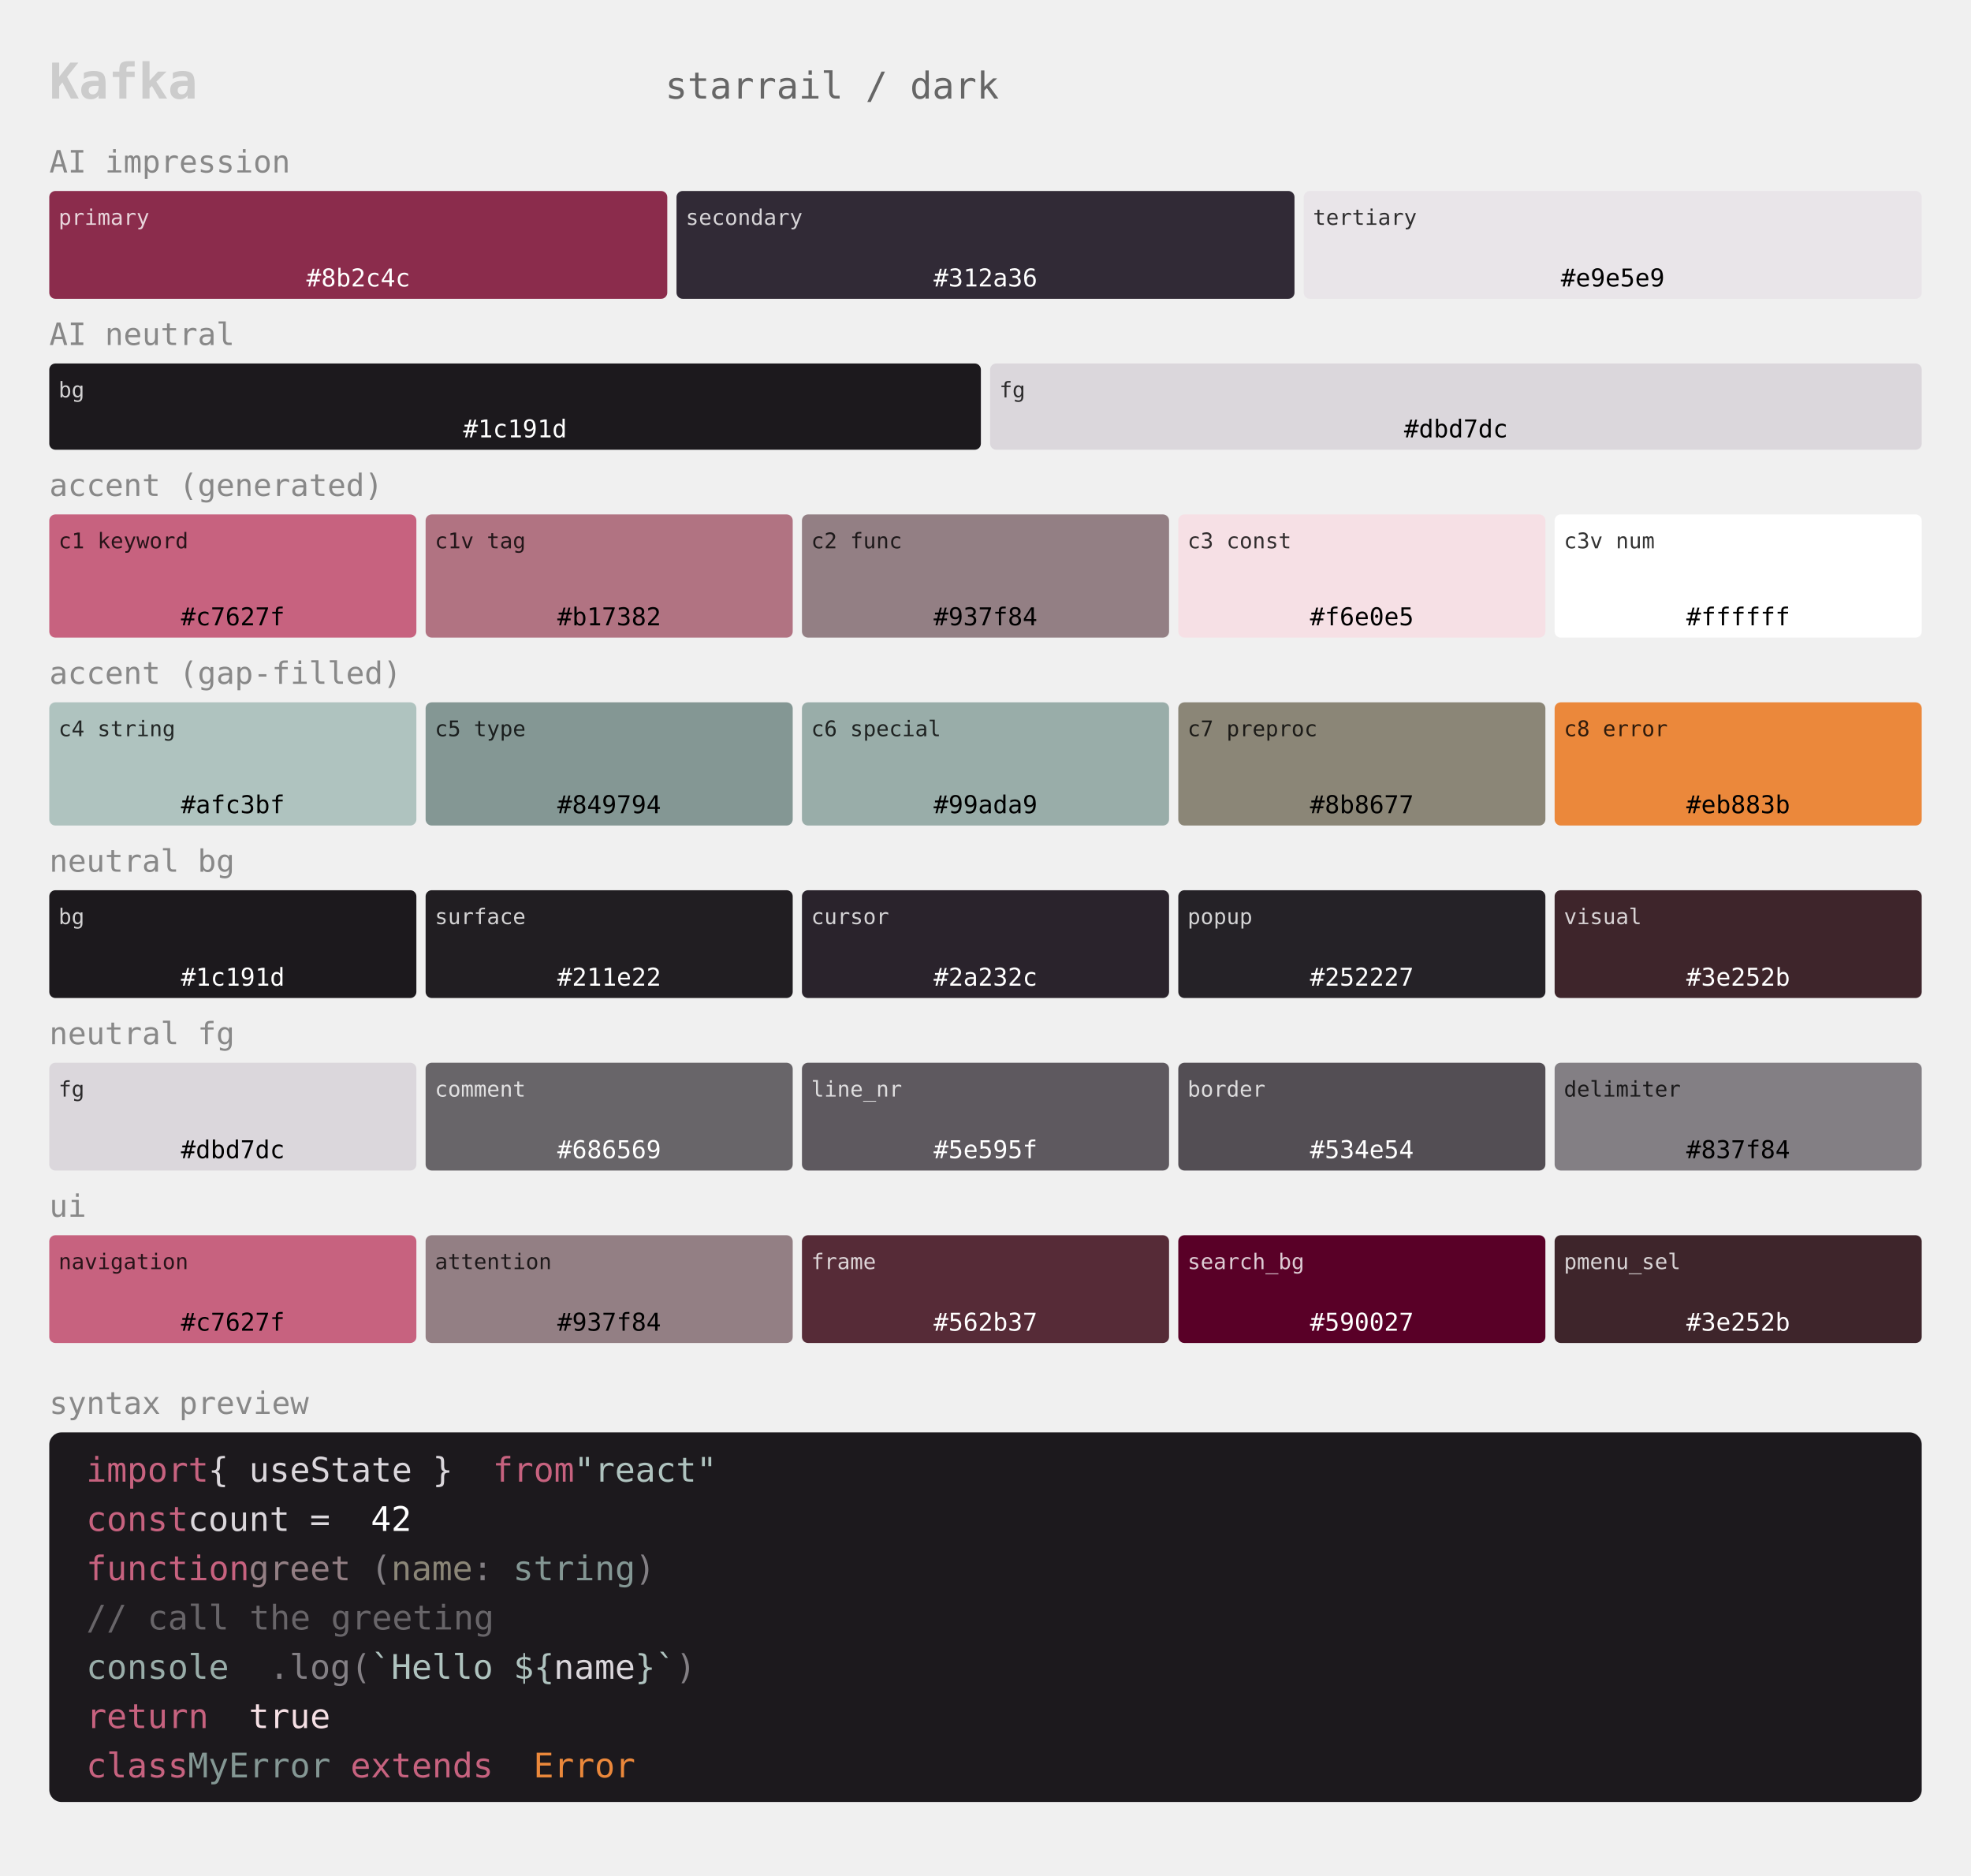
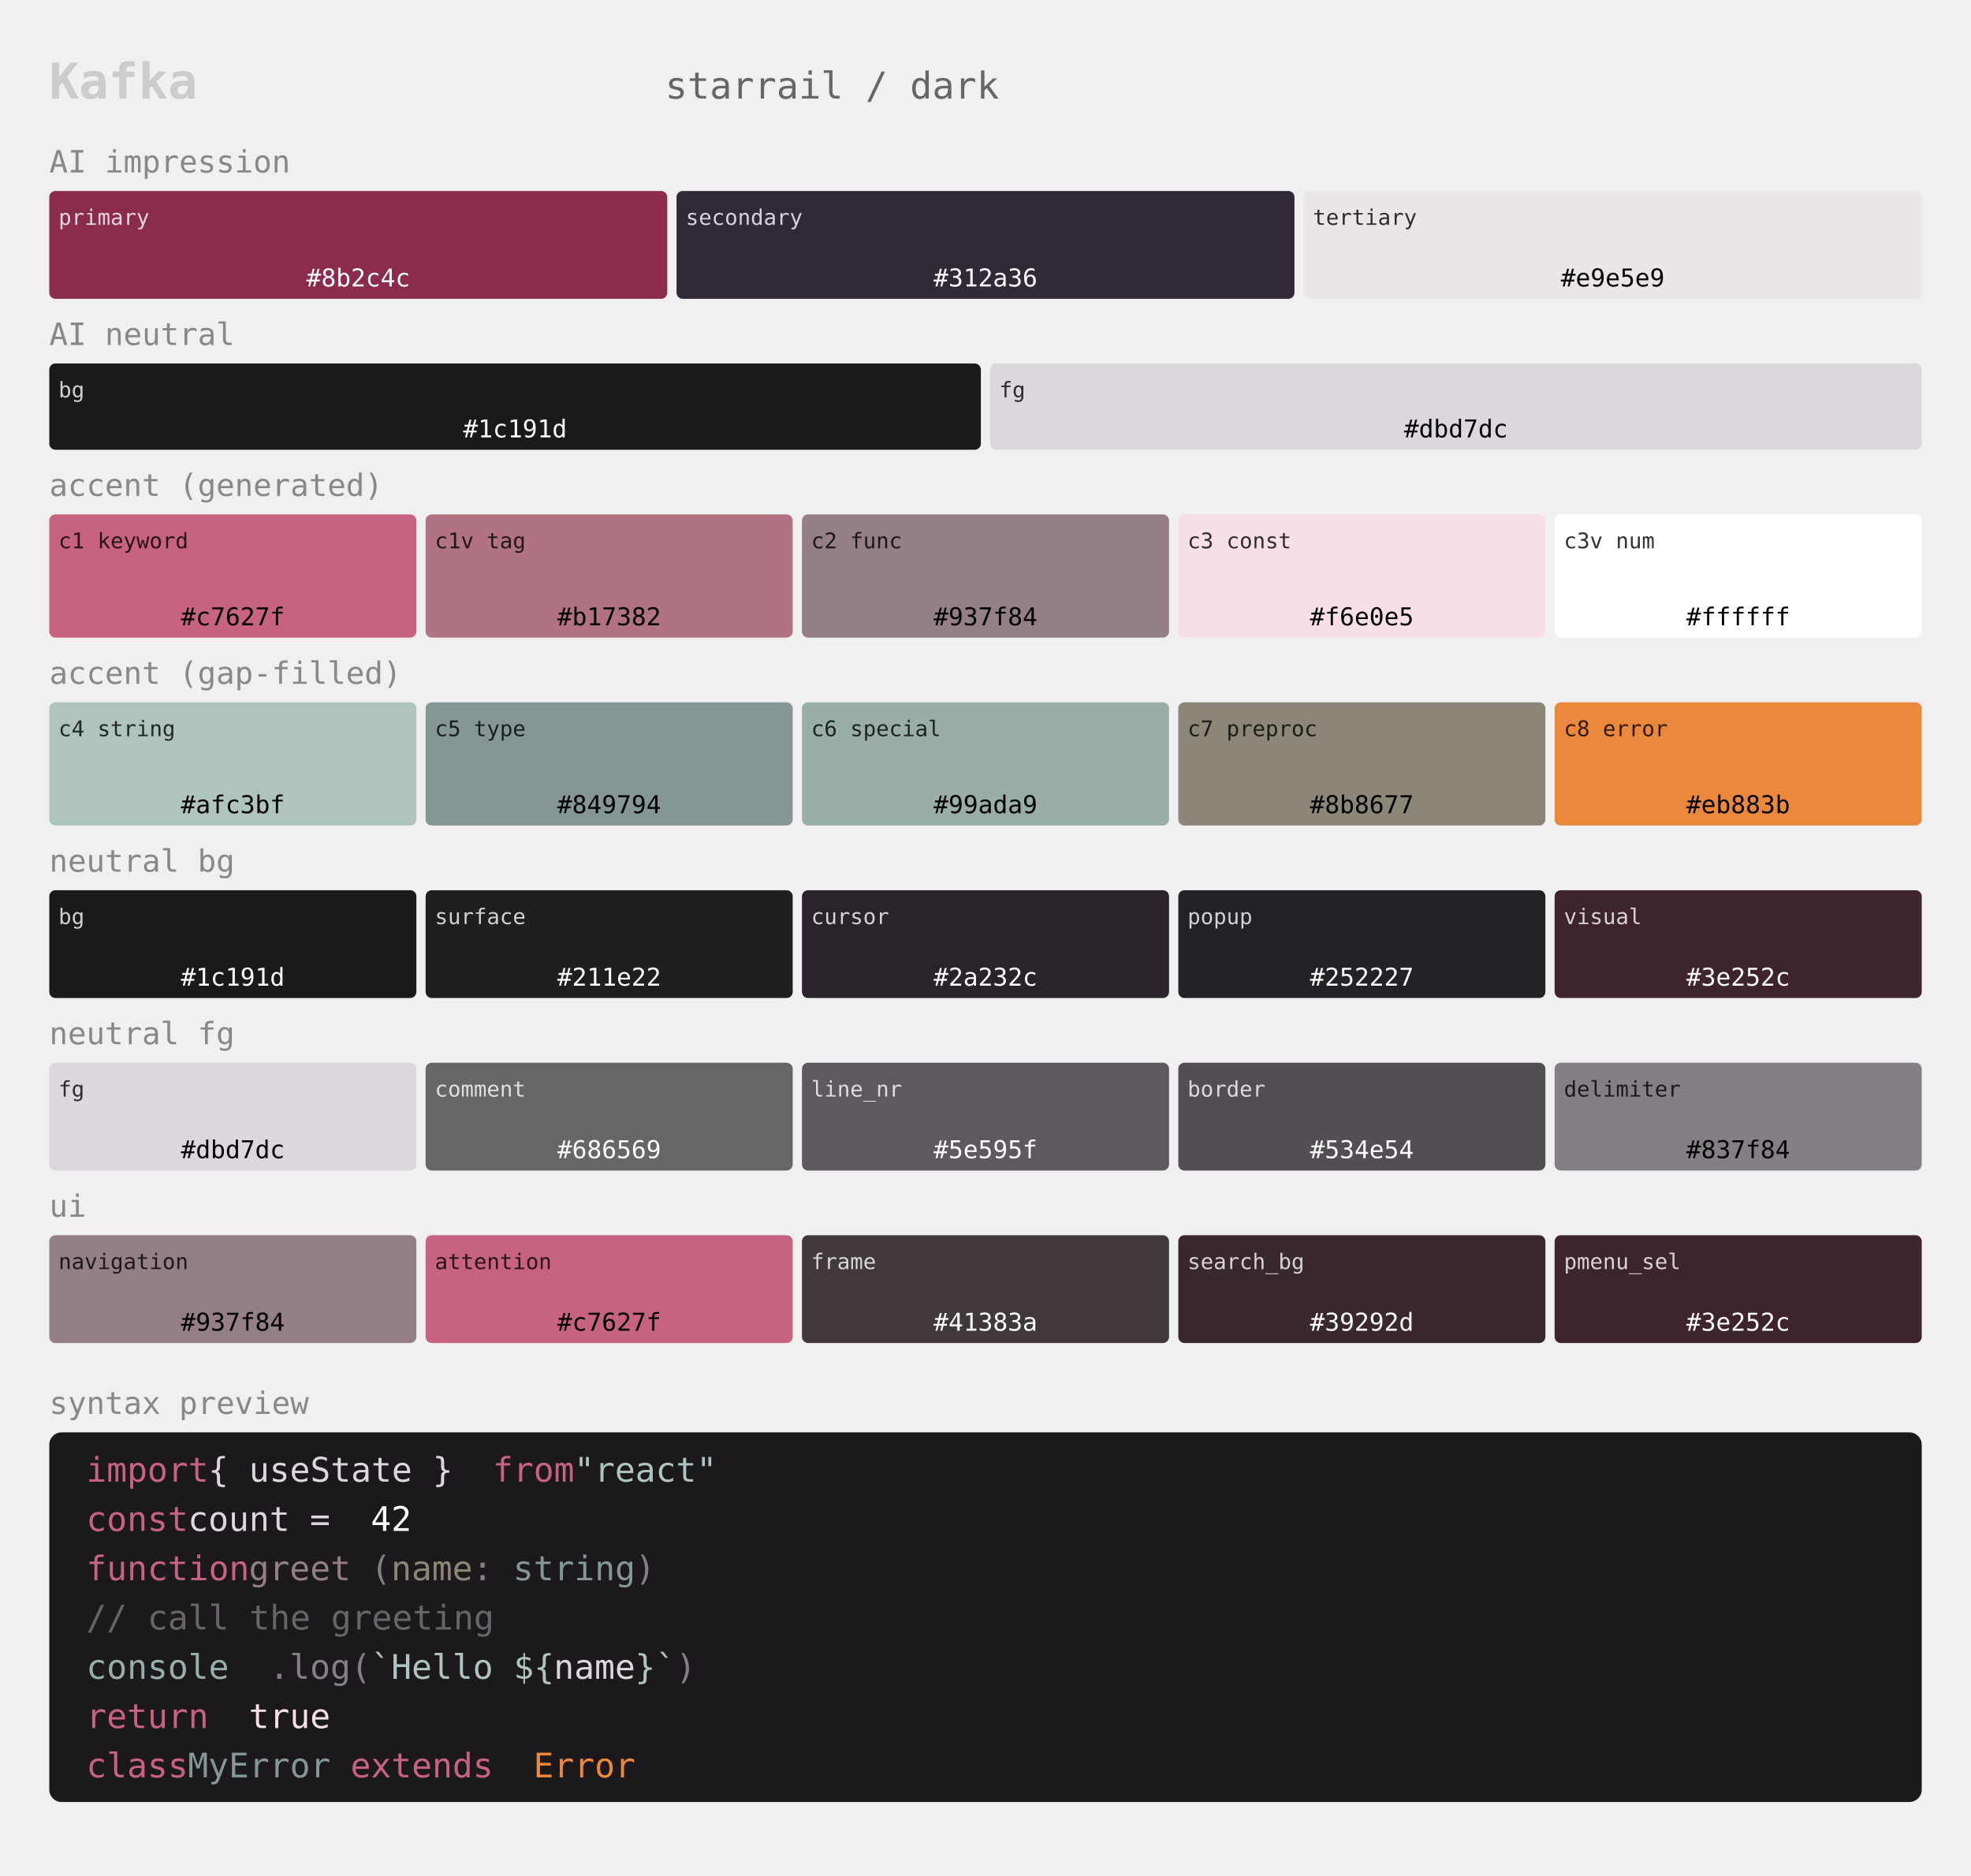
<svg xmlns="http://www.w3.org/2000/svg" width="640" height="609" style="background:#0a0a0a; font-family:ui-monospace,monospace;">
  <text x="16" y="32" fill="#ccc" font-size="16" font-weight="bold">Kafka</text>
  <text x="216" y="32" fill="#666" font-size="12">starrail / dark</text>
  <text x="16" y="56" fill="#888" font-size="10">AI impression</text>
  <rect x="16" y="62" width="200.667" height="35" fill="#8b2c4c" rx="2" />
  <text x="19" y="73" fill="#ffffff" font-size="7" opacity="0.8">primary</text>
  <text x="116.333" y="93" fill="#ffffff" font-size="8" text-anchor="middle">#8b2c4c</text>
  <rect x="219.667" y="62" width="200.667" height="35" fill="#312a36" rx="2" />
  <text x="222.667" y="73" fill="#ffffff" font-size="7" opacity="0.8">secondary</text>
  <text x="320" y="93" fill="#ffffff" font-size="8" text-anchor="middle">#312a36</text>
  <rect x="423.333" y="62" width="200.667" height="35" fill="#e9e5e9" rx="2" />
  <text x="426.333" y="73" fill="#000000" font-size="7" opacity="0.8">tertiary</text>
  <text x="523.667" y="93" fill="#000000" font-size="8" text-anchor="middle">#e9e5e9</text>
  <text x="16" y="112" fill="#888" font-size="10">AI neutral</text>
  <rect x="16" y="118" width="302.5" height="28" fill="#1c191d" rx="2" />
  <text x="19" y="129" fill="#ffffff" font-size="7" opacity="0.8">bg</text>
  <text x="167.25" y="142" fill="#ffffff" font-size="8" text-anchor="middle">#1c191d</text>
  <rect x="321.5" y="118" width="302.5" height="28" fill="#dbd7dc" rx="2" />
  <text x="324.5" y="129" fill="#000000" font-size="7" opacity="0.8">fg</text>
  <text x="472.75" y="142" fill="#000000" font-size="8" text-anchor="middle">#dbd7dc</text>
  <text x="16" y="161" fill="#888" font-size="10">accent (generated)</text>
  <rect x="16" y="167" width="119.2" height="40" fill="#c7627f" rx="2" />
  <text x="19" y="178" fill="#000000" font-size="7" opacity="0.8">c1 keyword</text>
  <text x="75.6" y="203" fill="#000000" font-size="8" text-anchor="middle">#c7627f</text>
  <rect x="138.2" y="167" width="119.2" height="40" fill="#b17382" rx="2" />
  <text x="141.2" y="178" fill="#000000" font-size="7" opacity="0.8">c1v tag</text>
  <text x="197.8" y="203" fill="#000000" font-size="8" text-anchor="middle">#b17382</text>
  <rect x="260.4" y="167" width="119.2" height="40" fill="#937f84" rx="2" />
  <text x="263.4" y="178" fill="#000000" font-size="7" opacity="0.8">c2 func</text>
  <text x="320" y="203" fill="#000000" font-size="8" text-anchor="middle">#937f84</text>
  <rect x="382.6" y="167" width="119.2" height="40" fill="#f6e0e5" rx="2" />
  <text x="385.6" y="178" fill="#000000" font-size="7" opacity="0.8">c3 const</text>
  <text x="442.2" y="203" fill="#000000" font-size="8" text-anchor="middle">#f6e0e5</text>
  <rect x="504.8" y="167" width="119.2" height="40" fill="#ffffff" rx="2" />
  <text x="507.8" y="178" fill="#000000" font-size="7" opacity="0.8">c3v num</text>
  <text x="564.4" y="203" fill="#000000" font-size="8" text-anchor="middle">#ffffff</text>
  <text x="16" y="222" fill="#888" font-size="10">accent (gap-filled)</text>
  <rect x="16" y="228" width="119.2" height="40" fill="#afc3bf" rx="2" />
  <text x="19" y="239" fill="#000000" font-size="7" opacity="0.8">c4 string</text>
  <text x="75.6" y="264" fill="#000000" font-size="8" text-anchor="middle">#afc3bf</text>
  <rect x="138.2" y="228" width="119.2" height="40" fill="#849794" rx="2" />
  <text x="141.2" y="239" fill="#000000" font-size="7" opacity="0.8">c5 type</text>
  <text x="197.8" y="264" fill="#000000" font-size="8" text-anchor="middle">#849794</text>
  <rect x="260.4" y="228" width="119.2" height="40" fill="#99ada9" rx="2" />
  <text x="263.4" y="239" fill="#000000" font-size="7" opacity="0.8">c6 special</text>
  <text x="320" y="264" fill="#000000" font-size="8" text-anchor="middle">#99ada9</text>
  <rect x="382.6" y="228" width="119.2" height="40" fill="#8b8677" rx="2" />
  <text x="385.6" y="239" fill="#000000" font-size="7" opacity="0.8">c7 preproc</text>
  <text x="442.2" y="264" fill="#000000" font-size="8" text-anchor="middle">#8b8677</text>
  <rect x="504.8" y="228" width="119.2" height="40" fill="#eb883b" rx="2" />
  <text x="507.8" y="239" fill="#000000" font-size="7" opacity="0.8">c8 error</text>
  <text x="564.4" y="264" fill="#000000" font-size="8" text-anchor="middle">#eb883b</text>
  <text x="16" y="283" fill="#888" font-size="10">neutral bg</text>
  <rect x="16" y="289" width="119.2" height="35" fill="#1c191d" rx="2" />
  <text x="19" y="300" fill="#ffffff" font-size="7" opacity="0.8">bg</text>
  <text x="75.6" y="320" fill="#ffffff" font-size="8" text-anchor="middle">#1c191d</text>
  <rect x="138.2" y="289" width="119.2" height="35" fill="#211e22" rx="2" />
  <text x="141.2" y="300" fill="#ffffff" font-size="7" opacity="0.8">surface</text>
  <text x="197.8" y="320" fill="#ffffff" font-size="8" text-anchor="middle">#211e22</text>
  <rect x="260.4" y="289" width="119.2" height="35" fill="#2a232c" rx="2" />
  <text x="263.4" y="300" fill="#ffffff" font-size="7" opacity="0.8">cursor</text>
  <text x="320" y="320" fill="#ffffff" font-size="8" text-anchor="middle">#2a232c</text>
  <rect x="382.6" y="289" width="119.2" height="35" fill="#252227" rx="2" />
  <text x="385.6" y="300" fill="#ffffff" font-size="7" opacity="0.8">popup</text>
  <text x="442.2" y="320" fill="#ffffff" font-size="8" text-anchor="middle">#252227</text>
-   <rect x="504.8" y="289" width="119.2" height="35" fill="#3e252b" rx="2" />
+   <rect x="504.8" y="289" width="119.2" height="35" fill="#3e252c" rx="2" />
  <text x="507.8" y="300" fill="#ffffff" font-size="7" opacity="0.8">visual</text>
-   <text x="564.4" y="320" fill="#ffffff" font-size="8" text-anchor="middle">#3e252b</text>
+   <text x="564.4" y="320" fill="#ffffff" font-size="8" text-anchor="middle">#3e252c</text>
  <text x="16" y="339" fill="#888" font-size="10">neutral fg</text>
  <rect x="16" y="345" width="119.2" height="35" fill="#dbd7dc" rx="2" />
  <text x="19" y="356" fill="#000000" font-size="7" opacity="0.8">fg</text>
  <text x="75.6" y="376" fill="#000000" font-size="8" text-anchor="middle">#dbd7dc</text>
  <rect x="138.2" y="345" width="119.2" height="35" fill="#686569" rx="2" />
  <text x="141.2" y="356" fill="#ffffff" font-size="7" opacity="0.8">comment</text>
  <text x="197.8" y="376" fill="#ffffff" font-size="8" text-anchor="middle">#686569</text>
  <rect x="260.4" y="345" width="119.2" height="35" fill="#5e595f" rx="2" />
  <text x="263.4" y="356" fill="#ffffff" font-size="7" opacity="0.8">line_nr</text>
  <text x="320" y="376" fill="#ffffff" font-size="8" text-anchor="middle">#5e595f</text>
  <rect x="382.6" y="345" width="119.2" height="35" fill="#534e54" rx="2" />
  <text x="385.6" y="356" fill="#ffffff" font-size="7" opacity="0.8">border</text>
  <text x="442.2" y="376" fill="#ffffff" font-size="8" text-anchor="middle">#534e54</text>
  <rect x="504.8" y="345" width="119.2" height="35" fill="#837f84" rx="2" />
  <text x="507.8" y="356" fill="#000000" font-size="7" opacity="0.8">delimiter</text>
  <text x="564.4" y="376" fill="#000000" font-size="8" text-anchor="middle">#837f84</text>
  <text x="16" y="395" fill="#888" font-size="10">ui</text>
-   <rect x="16" y="401" width="119.2" height="35" fill="#c7627f" rx="2" />
+   <rect x="16" y="401" width="119.2" height="35" fill="#937f84" rx="2" />
  <text x="19" y="412" fill="#000000" font-size="7" opacity="0.8">navigation</text>
-   <text x="75.6" y="432" fill="#000000" font-size="8" text-anchor="middle">#c7627f</text>
-   <rect x="138.2" y="401" width="119.2" height="35" fill="#937f84" rx="2" />
+   <text x="75.6" y="432" fill="#000000" font-size="8" text-anchor="middle">#937f84</text>
+   <rect x="138.2" y="401" width="119.2" height="35" fill="#c7627f" rx="2" />
  <text x="141.2" y="412" fill="#000000" font-size="7" opacity="0.8">attention</text>
-   <text x="197.8" y="432" fill="#000000" font-size="8" text-anchor="middle">#937f84</text>
-   <rect x="260.4" y="401" width="119.2" height="35" fill="#562b37" rx="2" />
+   <text x="197.8" y="432" fill="#000000" font-size="8" text-anchor="middle">#c7627f</text>
+   <rect x="260.4" y="401" width="119.2" height="35" fill="#41383a" rx="2" />
  <text x="263.4" y="412" fill="#ffffff" font-size="7" opacity="0.8">frame</text>
-   <text x="320" y="432" fill="#ffffff" font-size="8" text-anchor="middle">#562b37</text>
-   <rect x="382.6" y="401" width="119.2" height="35" fill="#590027" rx="2" />
+   <text x="320" y="432" fill="#ffffff" font-size="8" text-anchor="middle">#41383a</text>
+   <rect x="382.6" y="401" width="119.2" height="35" fill="#39292d" rx="2" />
  <text x="385.6" y="412" fill="#ffffff" font-size="7" opacity="0.8">search_bg</text>
-   <text x="442.2" y="432" fill="#ffffff" font-size="8" text-anchor="middle">#590027</text>
-   <rect x="504.8" y="401" width="119.2" height="35" fill="#3e252b" rx="2" />
+   <text x="442.2" y="432" fill="#ffffff" font-size="8" text-anchor="middle">#39292d</text>
+   <rect x="504.8" y="401" width="119.2" height="35" fill="#3e252c" rx="2" />
  <text x="507.8" y="412" fill="#ffffff" font-size="7" opacity="0.8">pmenu_sel</text>
-   <text x="564.4" y="432" fill="#ffffff" font-size="8" text-anchor="middle">#3e252b</text>
+   <text x="564.4" y="432" fill="#ffffff" font-size="8" text-anchor="middle">#3e252c</text>
  <text x="16" y="459" fill="#888" font-size="10">syntax preview</text>
  <rect x="16" y="465" width="608" height="120" fill="#1c191d" rx="4" />
  <text x="28" y="481" fill="#c7627f" font-size="11" font-family="monospace">import</text>
  <text x="67.6" y="481" fill="#dbd7dc" font-size="11" font-family="monospace"> { useState } </text>
  <text x="160" y="481" fill="#c7627f" font-size="11" font-family="monospace">from</text>
  <text x="186.4" y="481" fill="#afc3bf" font-size="11" font-family="monospace"> "react"</text>
  <text x="28" y="497" fill="#c7627f" font-size="11" font-family="monospace">const</text>
  <text x="61" y="497" fill="#dbd7dc" font-size="11" font-family="monospace"> count</text>
  <text x="100.6" y="497" fill="#dbd7dc" font-size="11" font-family="monospace"> = </text>
  <text x="120.4" y="497" fill="#ffffff" font-size="11" font-family="monospace">42</text>
  <text x="28" y="513" fill="#c7627f" font-size="11" font-family="monospace">function</text>
  <text x="80.8" y="513" fill="#937f84" font-size="11" font-family="monospace"> greet</text>
  <text x="120.4" y="513" fill="#837f84" font-size="11" font-family="monospace">(</text>
  <text x="127" y="513" fill="#8b8677" font-size="11" font-family="monospace">name</text>
  <text x="153.4" y="513" fill="#837f84" font-size="11" font-family="monospace">: </text>
  <text x="166.6" y="513" fill="#849794" font-size="11" font-family="monospace">string</text>
  <text x="206.2" y="513" fill="#837f84" font-size="11" font-family="monospace">)</text>
  <text x="28" y="529" fill="#686569" font-size="11" font-family="monospace">  // call the greeting</text>
  <text x="28" y="545" fill="#99ada9" font-size="11" font-family="monospace">  console</text>
  <text x="87.4" y="545" fill="#837f84" font-size="11" font-family="monospace">.log(</text>
  <text x="120.4" y="545" fill="#afc3bf" font-size="11" font-family="monospace">`Hello ${</text>
  <text x="179.8" y="545" fill="#dbd7dc" font-size="11" font-family="monospace">name</text>
  <text x="206.2" y="545" fill="#afc3bf" font-size="11" font-family="monospace">}`</text>
  <text x="219.4" y="545" fill="#837f84" font-size="11" font-family="monospace">)</text>
  <text x="28" y="561" fill="#c7627f" font-size="11" font-family="monospace">  return</text>
  <text x="80.8" y="561" fill="#f6e0e5" font-size="11" font-family="monospace"> true</text>
  <text x="28" y="577" fill="#c7627f" font-size="11" font-family="monospace">class</text>
  <text x="61" y="577" fill="#849794" font-size="11" font-family="monospace"> MyError</text>
  <text x="113.8" y="577" fill="#c7627f" font-size="11" font-family="monospace"> extends </text>
  <text x="173.2" y="577" fill="#eb883b" font-size="11" font-family="monospace">Error</text>
</svg>
